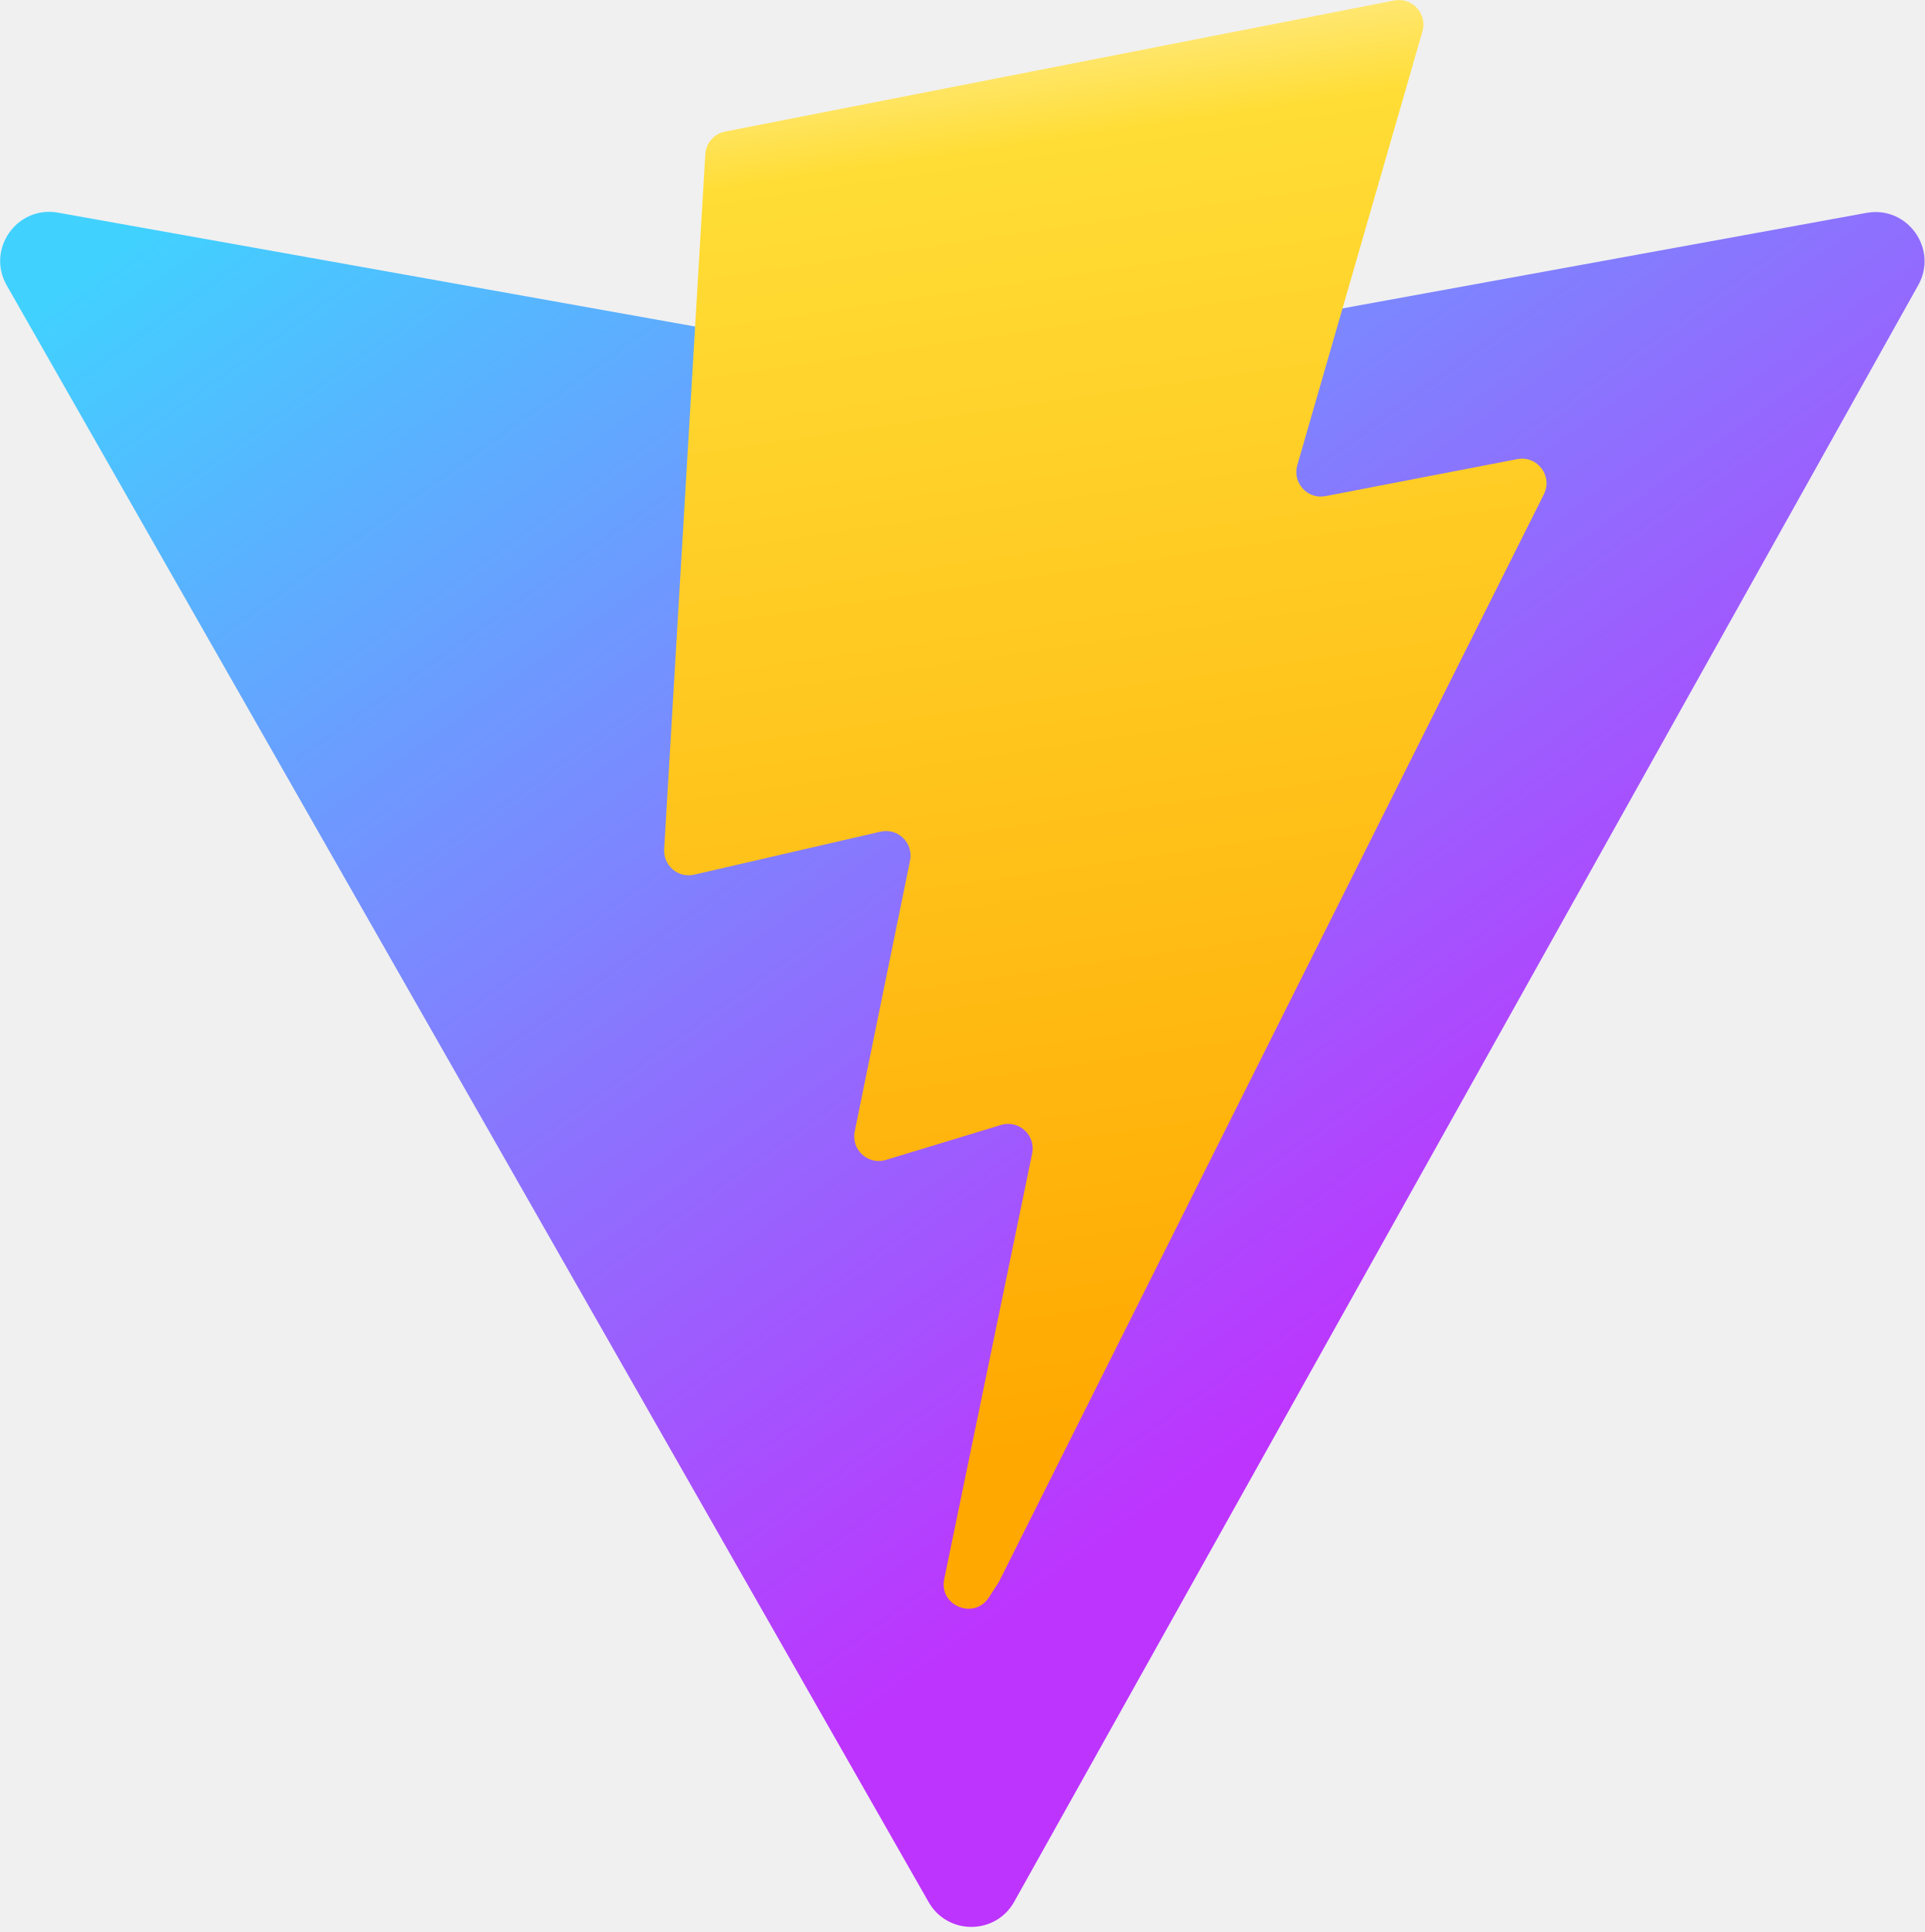
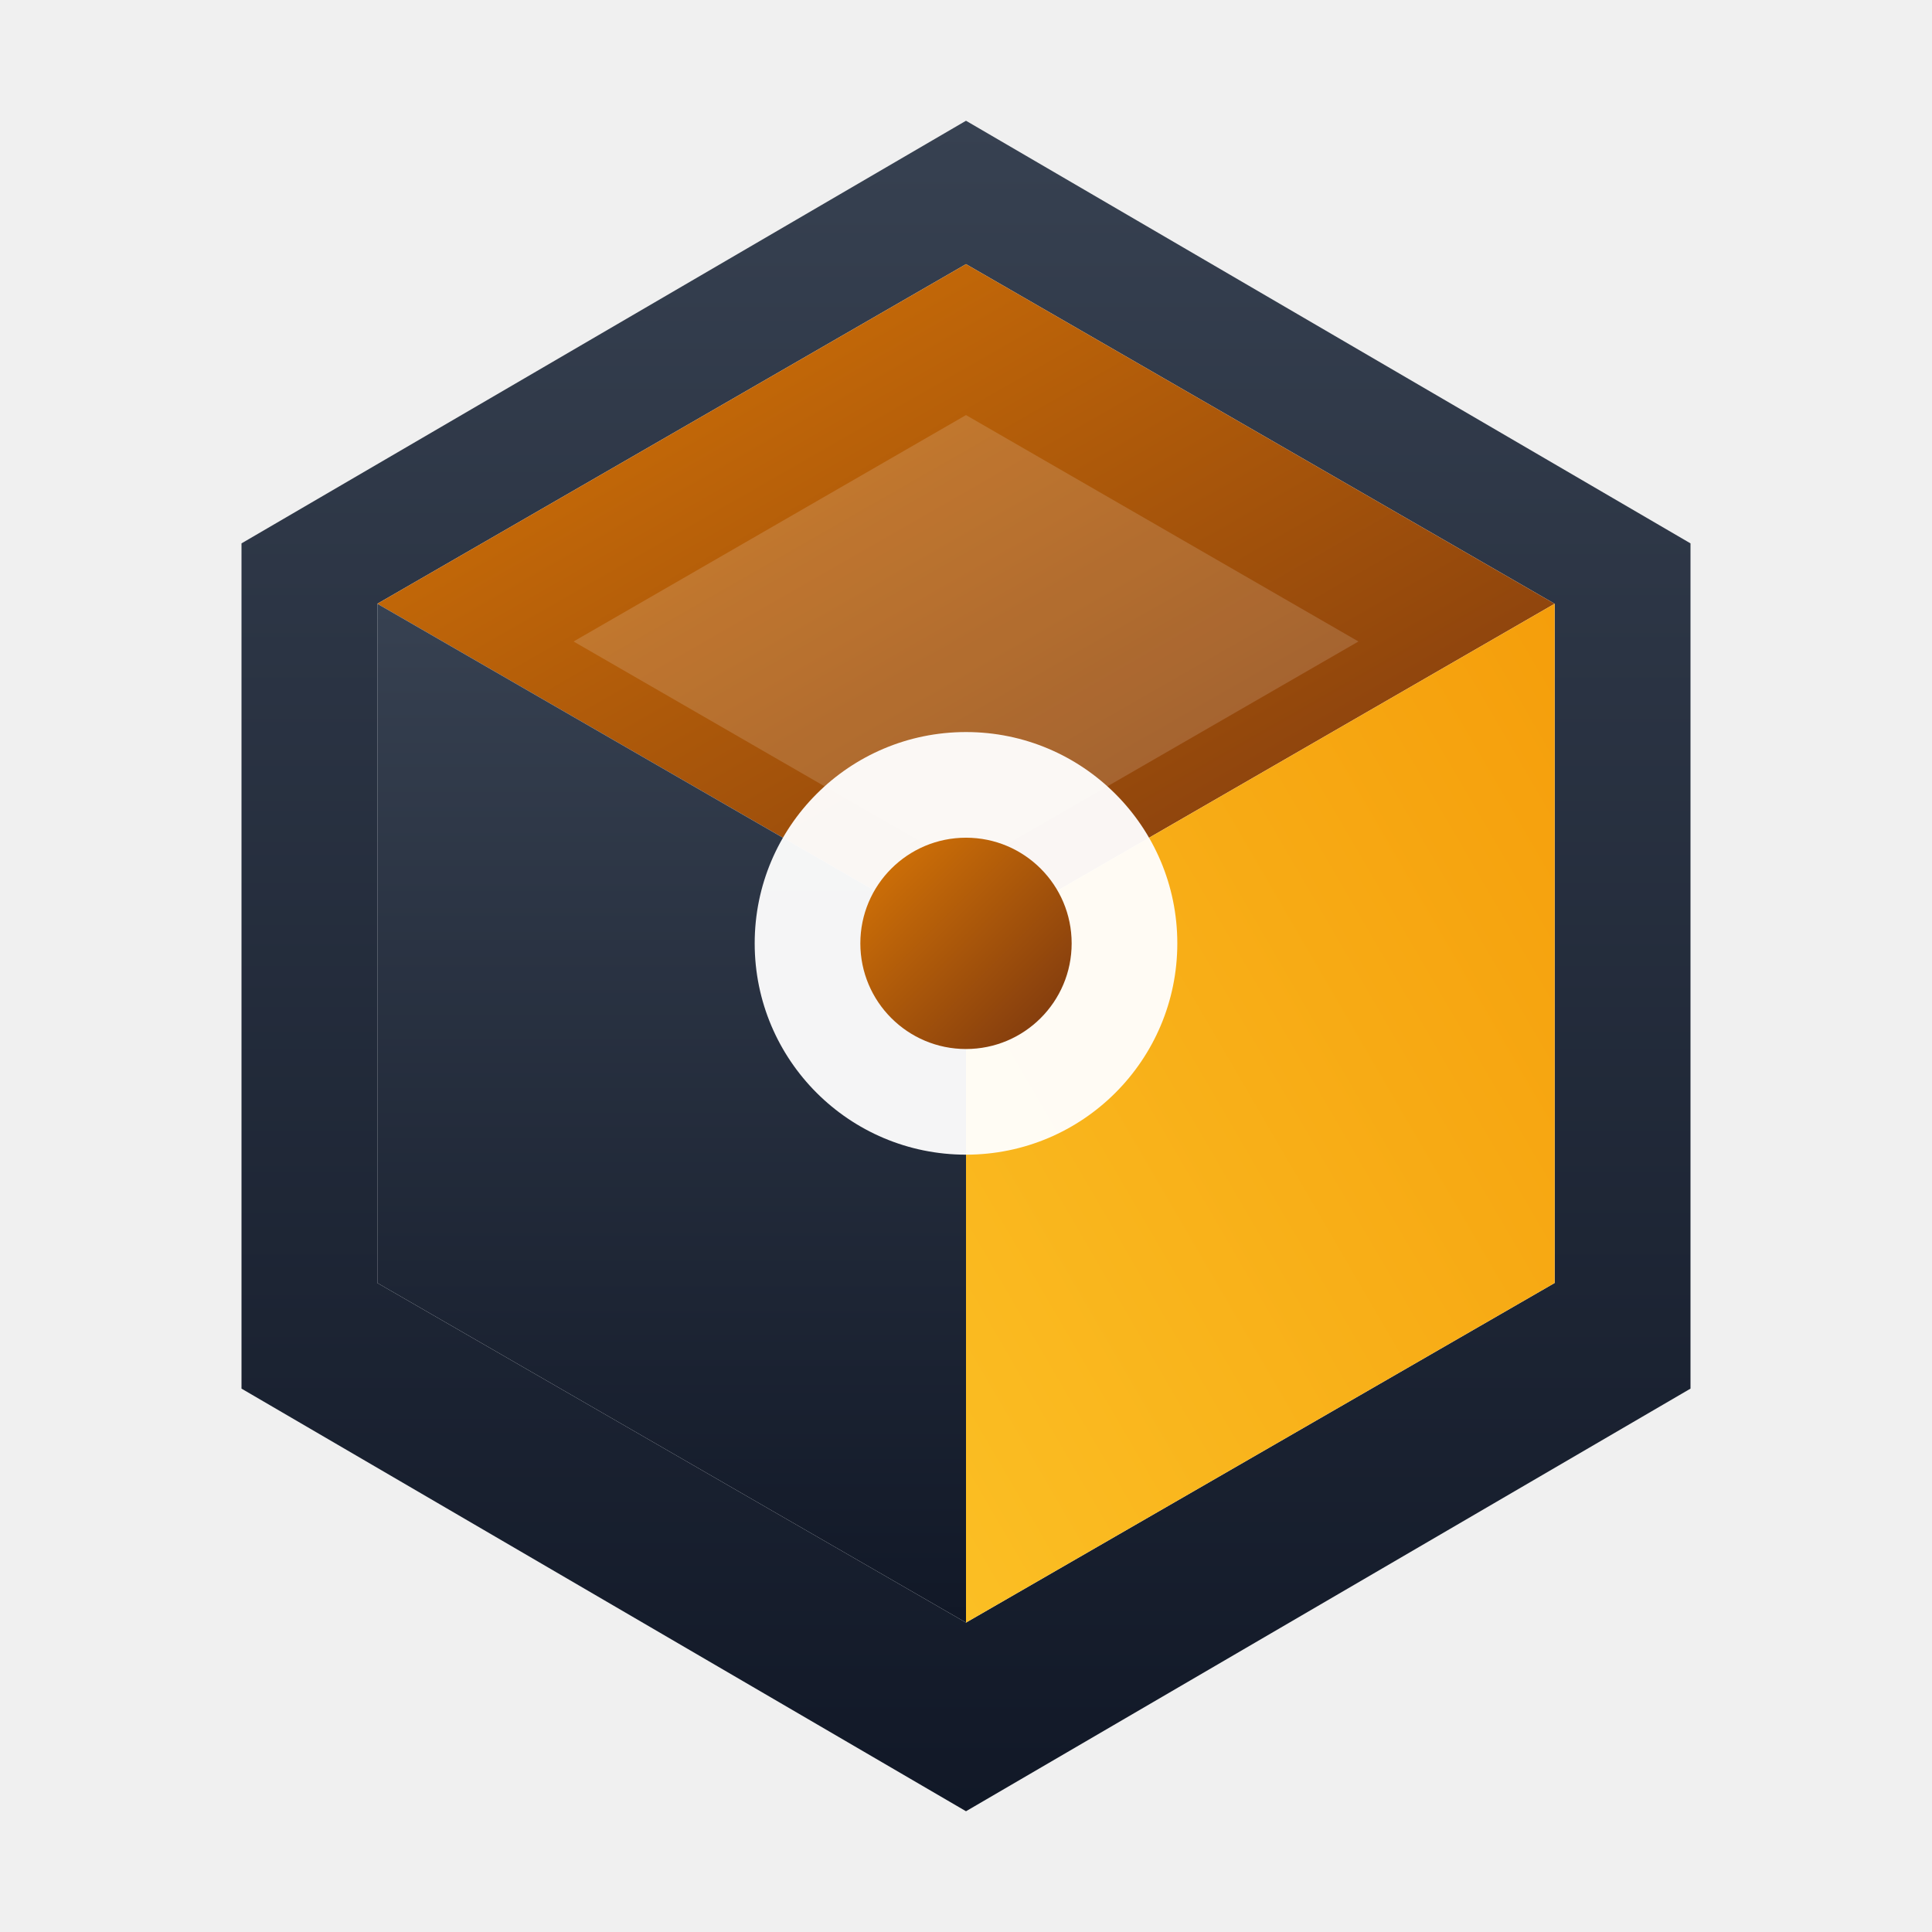
- <svg xmlns="http://www.w3.org/2000/svg" aria-hidden="true" role="img" class="iconify iconify--logos" width="31.88" height="32" preserveAspectRatio="xMidYMid meet" viewBox="0 0 256 257">
+ <svg xmlns="http://www.w3.org/2000/svg" viewBox="0 0 256 256" width="100%" height="100%">
  <defs>
-     <linearGradient id="IconifyId1813088fe1fbc01fb466" x1="-.828%" x2="57.636%" y1="7.652%" y2="78.411%">
-       <stop offset="0%" stop-color="#41D1FF" />
-       <stop offset="100%" stop-color="#BD34FE" />
+     <linearGradient id="woodGradient" x1="0%" y1="0%" x2="100%" y2="100%">
+       <stop offset="0%" stop-color="#D97706" />
+       <stop offset="100%" stop-color="#78350F" />
    </linearGradient>
-     <linearGradient id="IconifyId1813088fe1fbc01fb467" x1="43.376%" x2="50.316%" y1="2.242%" y2="89.03%">
-       <stop offset="0%" stop-color="#FFEA83" />
-       <stop offset="8.333%" stop-color="#FFDD35" />
-       <stop offset="100%" stop-color="#FFA800" />
+     <linearGradient id="charcoalGradient" x1="0%" y1="0%" x2="0%" y2="100%">
+       <stop offset="0%" stop-color="#374151" />
+       <stop offset="100%" stop-color="#111827" />
+     </linearGradient>
+     <linearGradient id="highlightGradient" x1="0%" y1="100%" x2="100%" y2="0%">
+       <stop offset="0%" stop-color="#FBBF24" />
+       <stop offset="100%" stop-color="#F59E0B" />
    </linearGradient>
  </defs>
-   <path fill="url(#IconifyId1813088fe1fbc01fb466)" d="M255.153 37.938L134.897 252.976c-2.483 4.44-8.862 4.466-11.382.048L.875 37.958c-2.746-4.814 1.371-10.646 6.827-9.67l120.385 21.517a6.537 6.537 0 0 0 2.322-.004l117.867-21.483c5.438-.991 9.574 4.796 6.877 9.62Z" />
-   <path fill="url(#IconifyId1813088fe1fbc01fb467)" d="M185.432.063L96.44 17.501a3.268 3.268 0 0 0-2.634 3.014l-5.474 92.456a3.268 3.268 0 0 0 3.997 3.378l24.777-5.718c2.318-.535 4.413 1.507 3.936 3.838l-7.361 36.047c-.495 2.426 1.782 4.5 4.151 3.78l15.304-4.649c2.372-.72 4.652 1.36 4.15 3.788l-11.698 56.621c-.732 3.542 3.979 5.473 5.943 2.437l1.313-2.028l72.516-144.72c1.215-2.423-.88-5.186-3.54-4.672l-25.505 4.922c-2.396.462-4.435-1.77-3.759-4.114l16.646-57.705c.677-2.35-1.37-4.583-3.769-4.113Z" />
+   <path fill="url(#charcoalGradient)" d="M128 16 L224 72 L224 184 L128 240 L32 184 L32 72 Z" />
+   <path fill="#ffffff" d="M128 35 L206 80 L206 170 L128 215 L50 170 L50 80 Z" />
+   <path fill="url(#woodGradient)" d="M128 35 L206 80 L128 125 L50 80 Z" />
+   <path fill="url(#charcoalGradient)" d="M50 80 L128 125 L128 215 L50 170 Z" />
+   <path fill="url(#highlightGradient)" d="M206 80 L206 170 L128 215 L128 125 Z" />
+   <path fill="#ffffff" opacity="0.15" d="M128 55 L180 85 L128 115 L76 85 Z" />
+   <circle cx="128" cy="125" r="28" fill="#ffffff" opacity="0.95" />
+   <circle cx="128" cy="125" r="14" fill="url(#woodGradient)" />
</svg>
